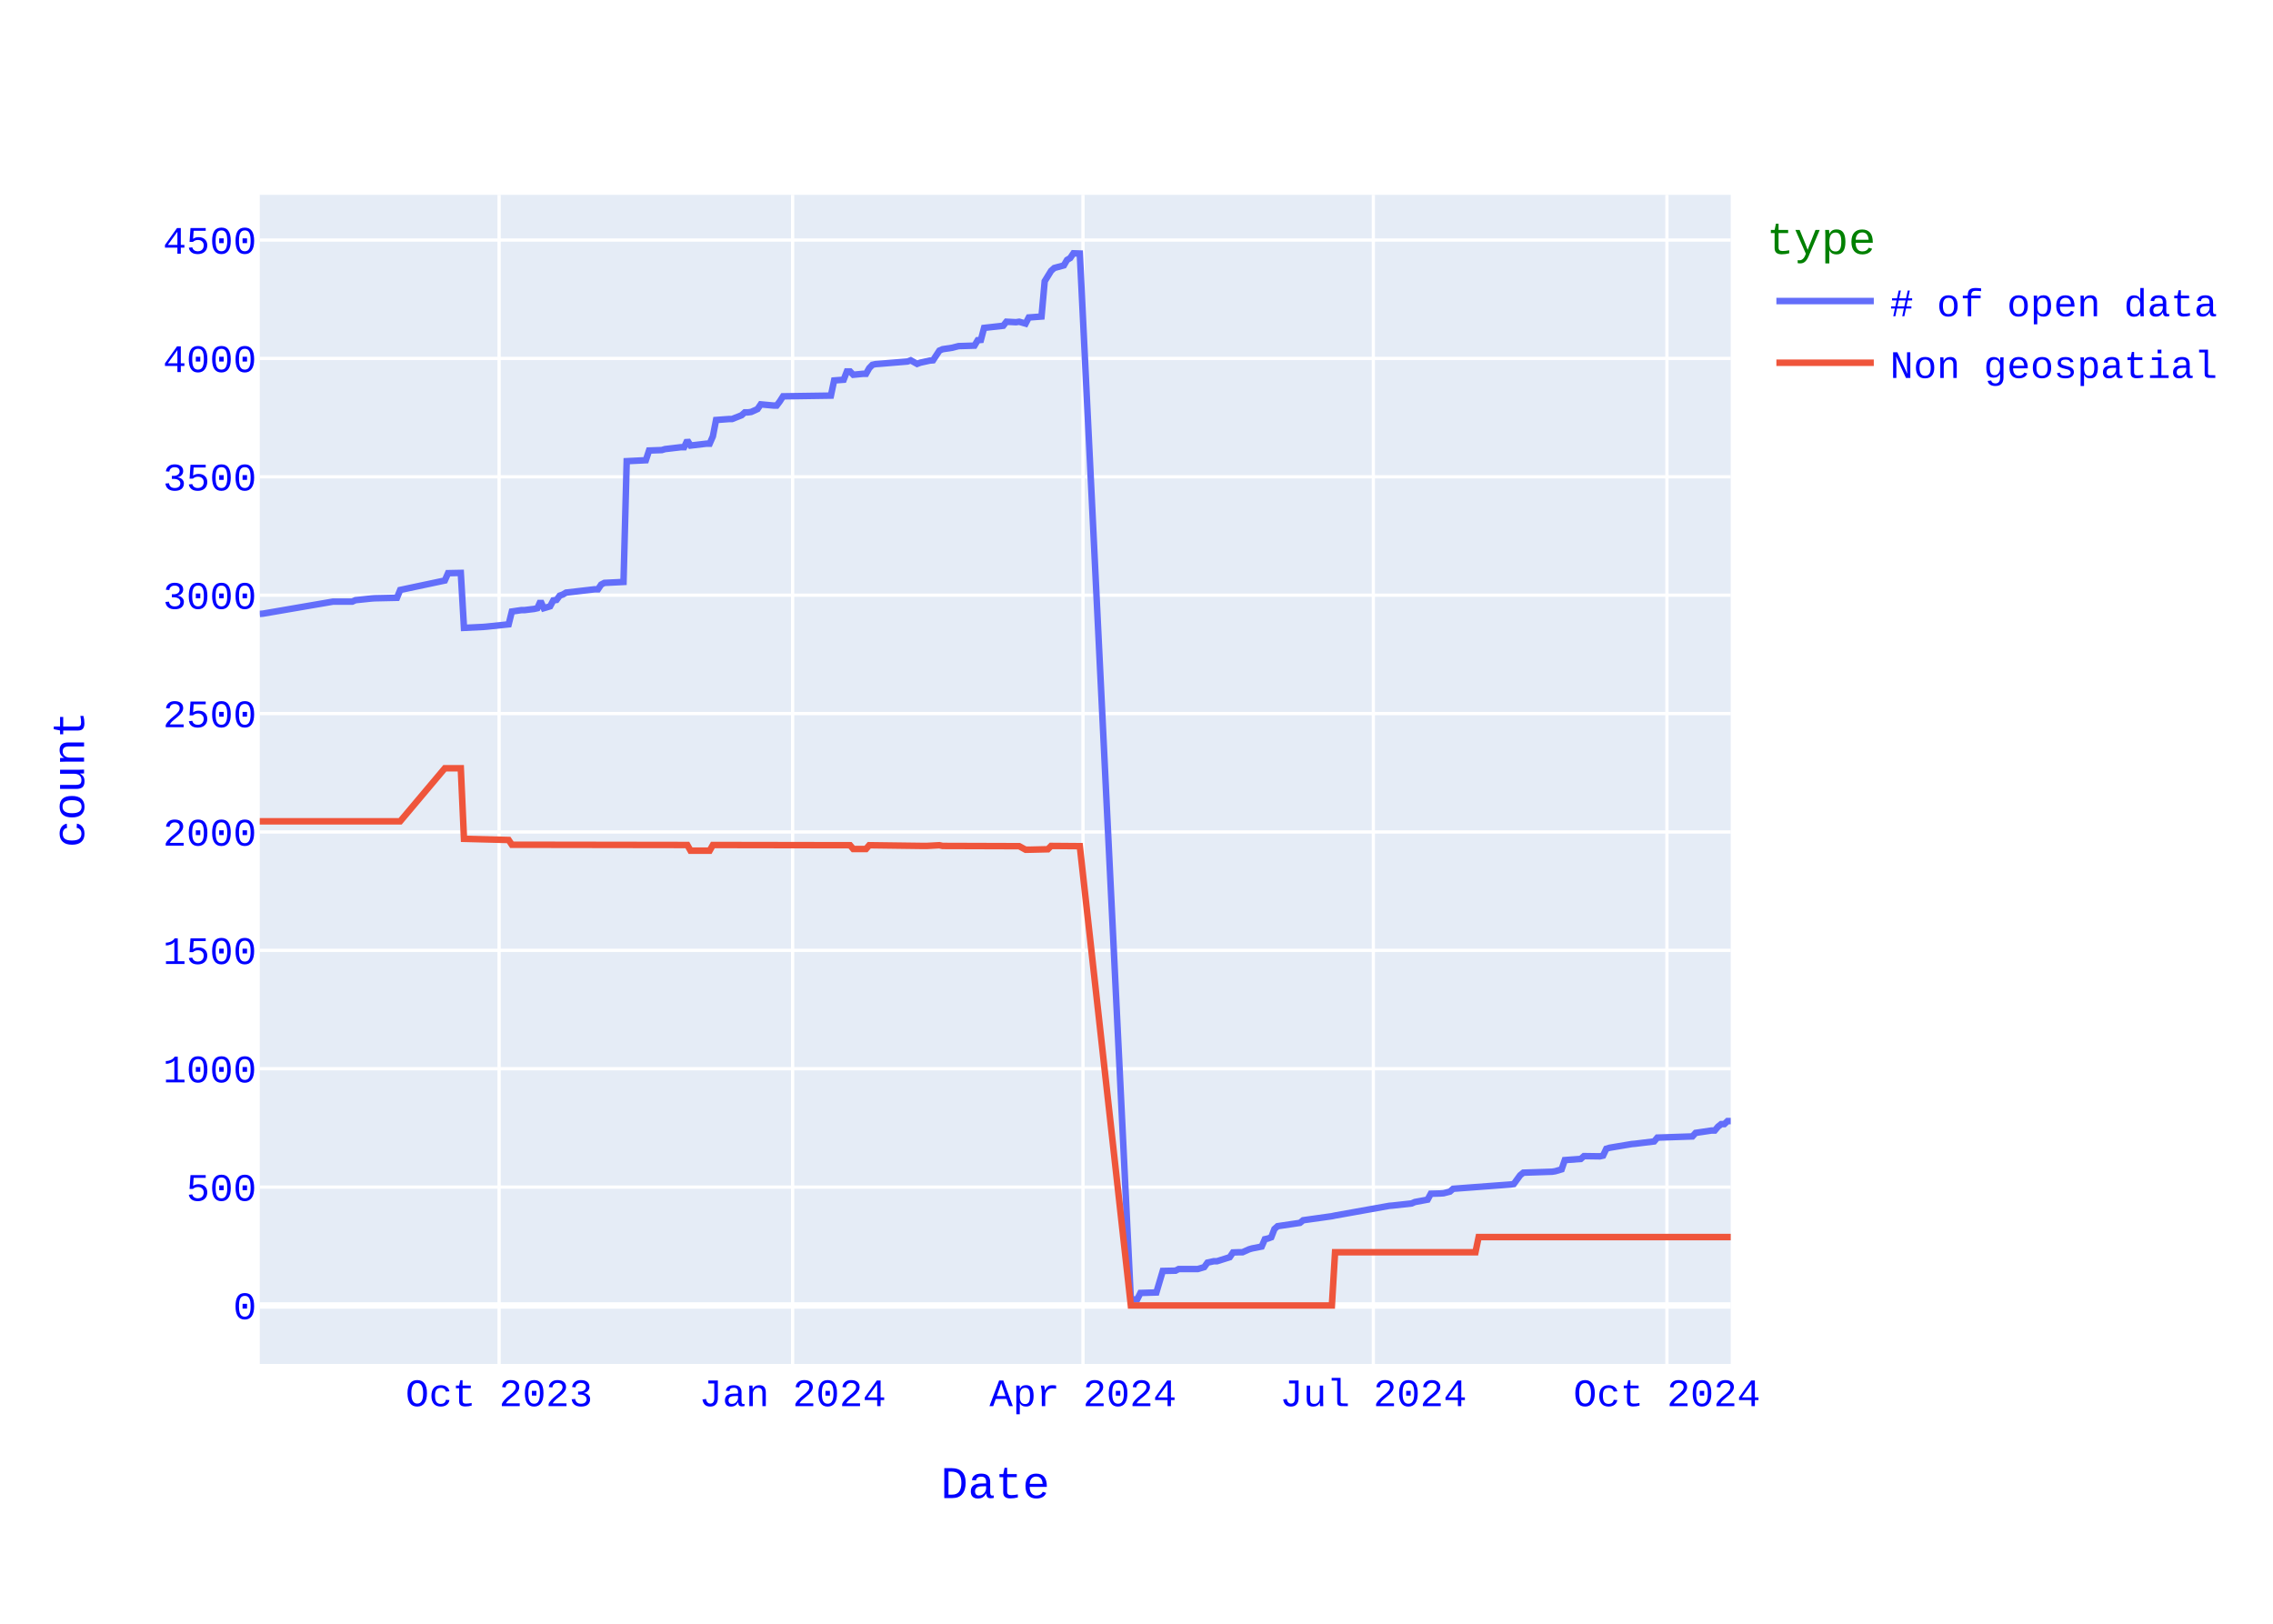
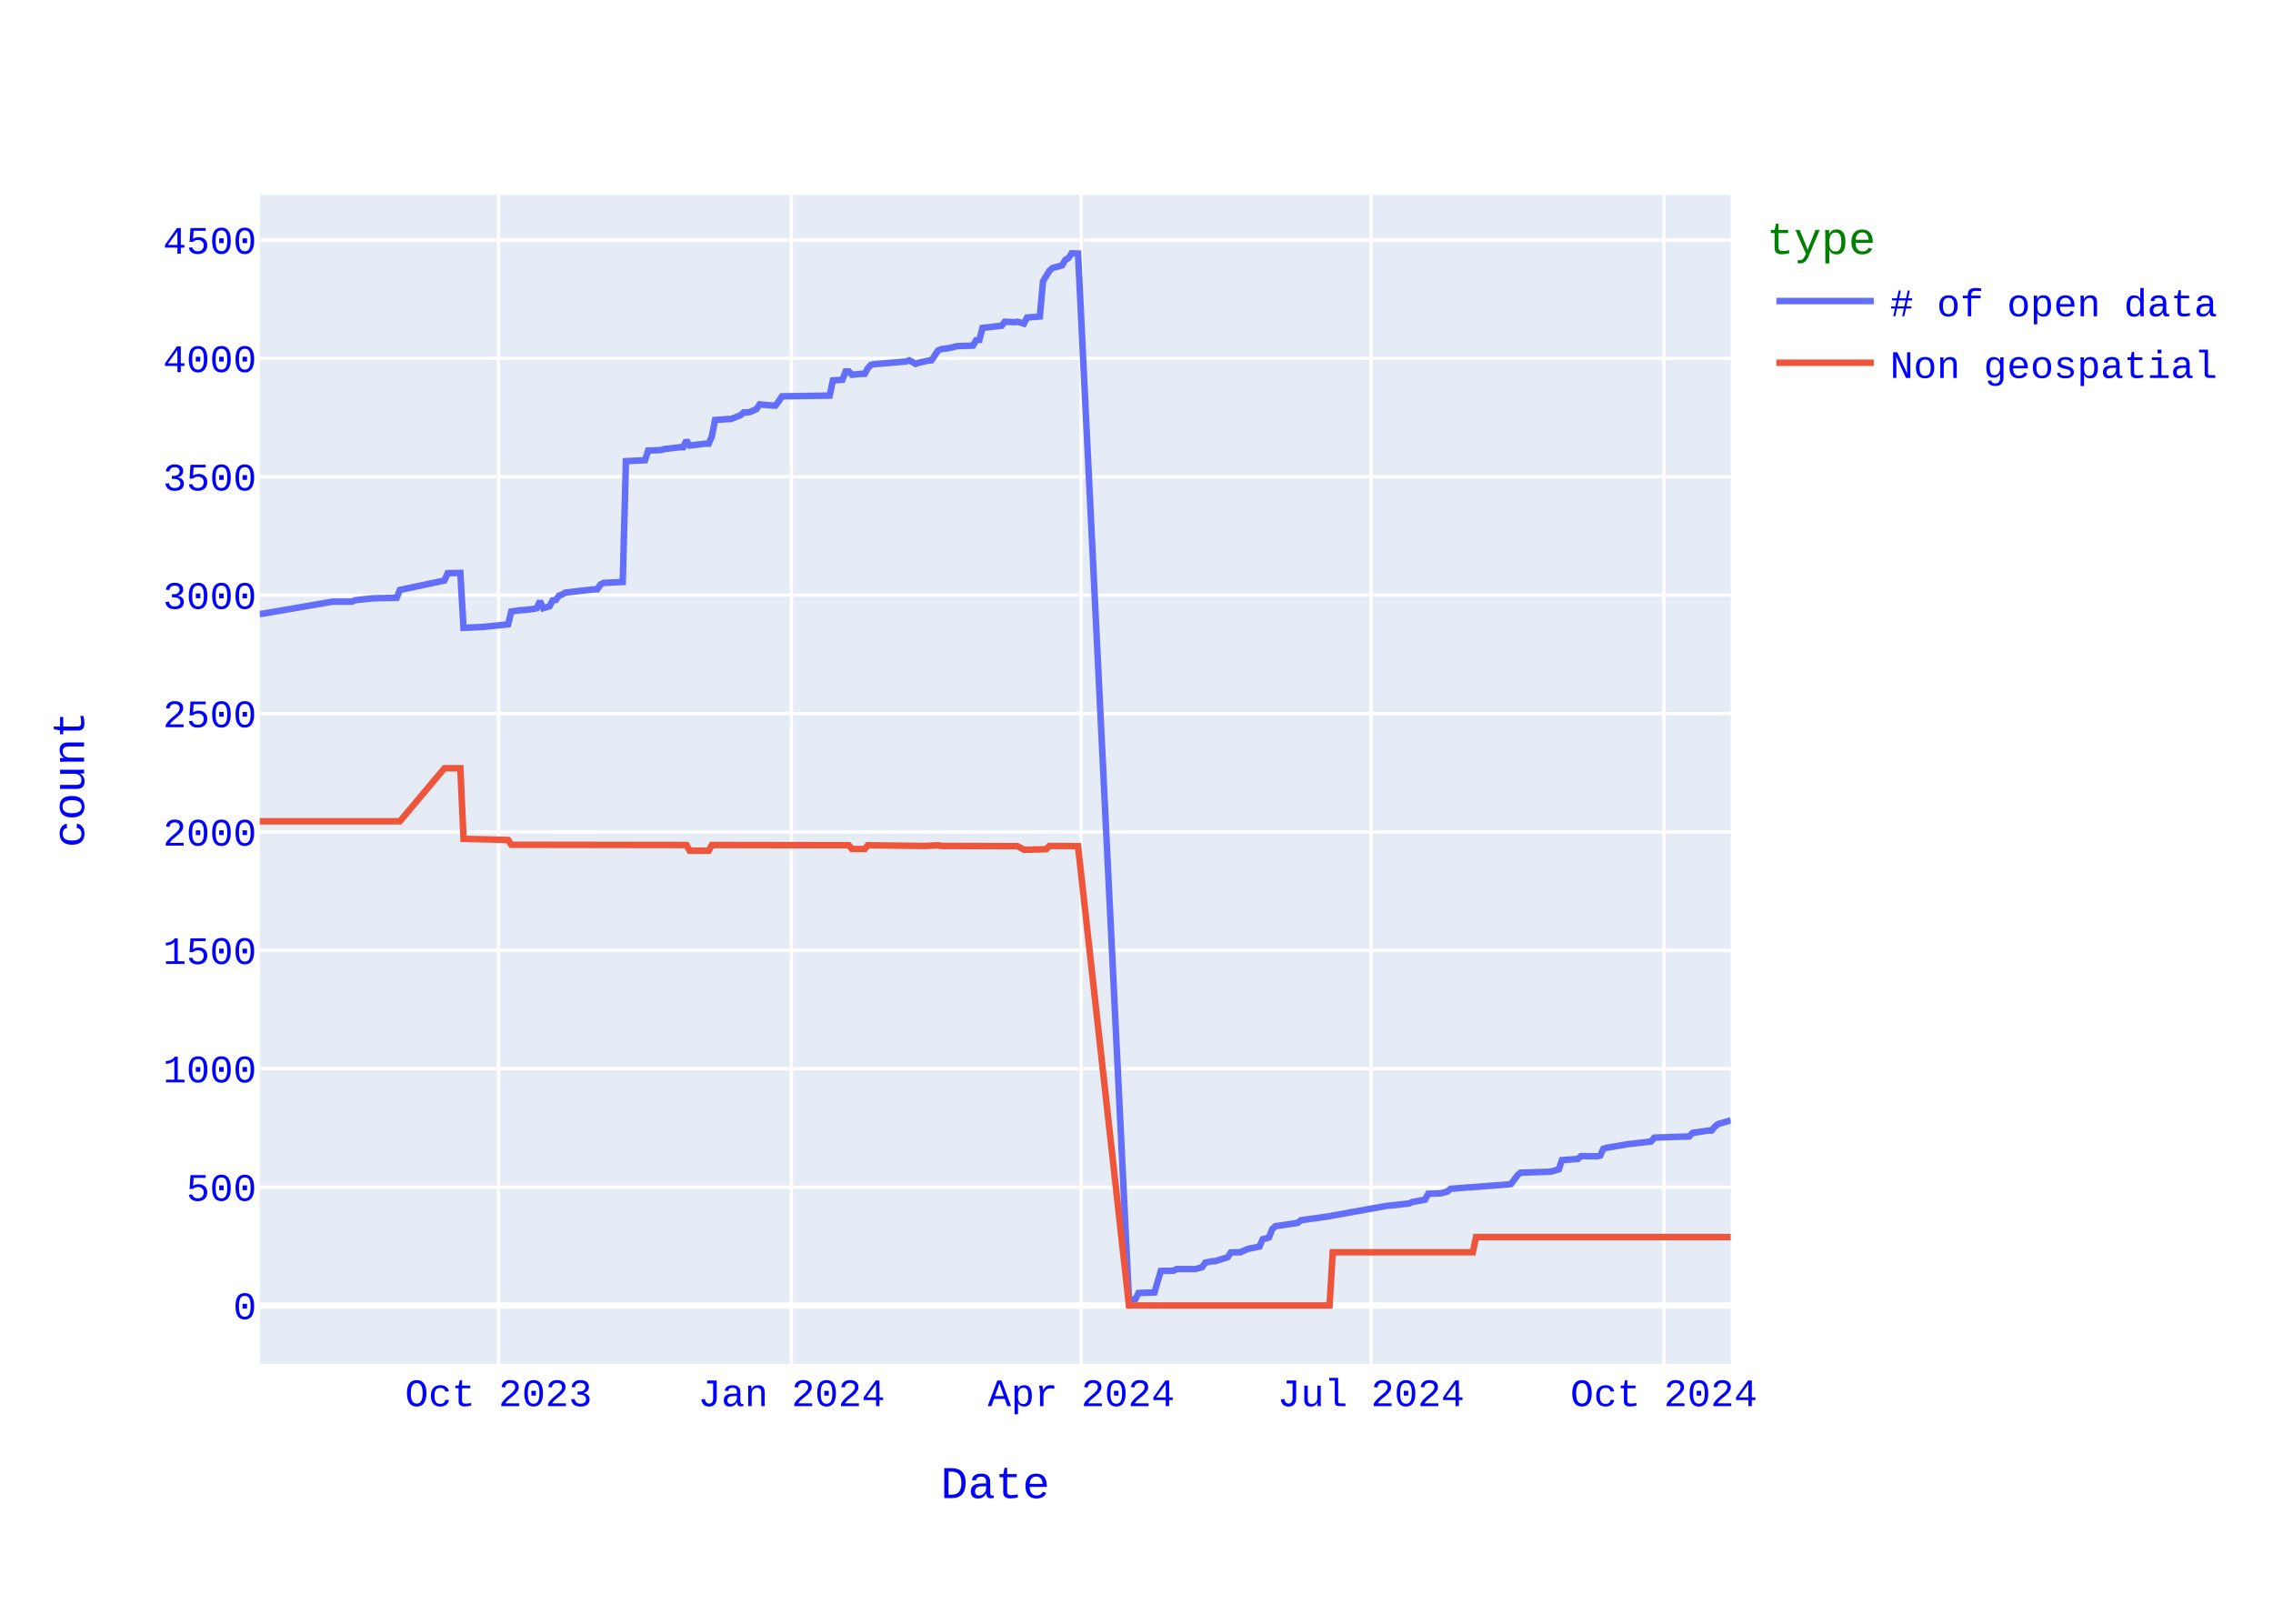
<svg xmlns="http://www.w3.org/2000/svg" class="main-svg" width="700" height="500" style="" viewBox="0 0 700 500">
  <rect x="0" y="0" width="700" height="500" style="fill: rgb(255, 255, 255); fill-opacity: 1;" />
-   <defs id="defs-91a654">
+   <defs id="defs-75bdfc">
    <g class="clips">
-       <clipPath id="clip91a654xyplot" class="plotclip">
+       <clipPath id="clip75bdfcxyplot" class="plotclip">
        <rect width="453" height="360" />
      </clipPath>
-       <clipPath class="axesclip" id="clip91a654x">
+       <clipPath class="axesclip" id="clip75bdfcx">
        <rect x="80" y="0" width="453" height="500" />
      </clipPath>
-       <clipPath class="axesclip" id="clip91a654y">
+       <clipPath class="axesclip" id="clip75bdfcy">
        <rect x="0" y="60" width="700" height="360" />
      </clipPath>
-       <clipPath class="axesclip" id="clip91a654xy">
+       <clipPath class="axesclip" id="clip75bdfcxy">
        <rect x="80" y="60" width="453" height="360" />
      </clipPath>
    </g>
    <g class="gradients" />
    <g class="patterns" />
  </defs>
  <g class="bglayer">
    <rect class="bg" x="80" y="60" width="453" height="360" style="fill: rgb(229, 236, 246); fill-opacity: 1; stroke-width: 0;" />
  </g>
  <g class="layer-below">
    <g class="imagelayer" />
    <g class="shapelayer" />
  </g>
  <g class="cartesianlayer">
    <g class="subplot xy">
      <g class="layer-subplot">
        <g class="shapelayer" />
        <g class="imagelayer" />
      </g>
      <g class="minor-gridlayer">
        <g class="x" />
        <g class="y" />
      </g>
      <g class="gridlayer">
        <g class="x">
-           <path class="xgrid crisp" transform="translate(153.7,0)" d="M0,60v360" style="stroke: rgb(255, 255, 255); stroke-opacity: 1; stroke-width: 1px;" />
-           <path class="xgrid crisp" transform="translate(244.1,0)" d="M0,60v360" style="stroke: rgb(255, 255, 255); stroke-opacity: 1; stroke-width: 1px;" />
-           <path class="xgrid crisp" transform="translate(333.52,0)" d="M0,60v360" style="stroke: rgb(255, 255, 255); stroke-opacity: 1; stroke-width: 1px;" />
-           <path class="xgrid crisp" transform="translate(422.94,0)" d="M0,60v360" style="stroke: rgb(255, 255, 255); stroke-opacity: 1; stroke-width: 1px;" />
-           <path class="xgrid crisp" transform="translate(513.35,0)" d="M0,60v360" style="stroke: rgb(255, 255, 255); stroke-opacity: 1; stroke-width: 1px;" />
+           <path class="xgrid crisp" transform="translate(153.54,0)" d="M0,60v360" style="stroke: rgb(255, 255, 255); stroke-opacity: 1; stroke-width: 1px;" />
+           <path class="xgrid crisp" transform="translate(243.75,0)" d="M0,60v360" style="stroke: rgb(255, 255, 255); stroke-opacity: 1; stroke-width: 1px;" />
+           <path class="xgrid crisp" transform="translate(332.97,0)" d="M0,60v360" style="stroke: rgb(255, 255, 255); stroke-opacity: 1; stroke-width: 1px;" />
+           <path class="xgrid crisp" transform="translate(422.2,0)" d="M0,60v360" style="stroke: rgb(255, 255, 255); stroke-opacity: 1; stroke-width: 1px;" />
+           <path class="xgrid crisp" transform="translate(512.41,0)" d="M0,60v360" style="stroke: rgb(255, 255, 255); stroke-opacity: 1; stroke-width: 1px;" />
        </g>
        <g class="y">
          <path class="ygrid crisp" transform="translate(0,365.55)" d="M80,0h453" style="stroke: rgb(255, 255, 255); stroke-opacity: 1; stroke-width: 1px;" />
          <path class="ygrid crisp" transform="translate(0,329.09)" d="M80,0h453" style="stroke: rgb(255, 255, 255); stroke-opacity: 1; stroke-width: 1px;" />
          <path class="ygrid crisp" transform="translate(0,292.64)" d="M80,0h453" style="stroke: rgb(255, 255, 255); stroke-opacity: 1; stroke-width: 1px;" />
          <path class="ygrid crisp" transform="translate(0,256.19)" d="M80,0h453" style="stroke: rgb(255, 255, 255); stroke-opacity: 1; stroke-width: 1px;" />
          <path class="ygrid crisp" transform="translate(0,219.73)" d="M80,0h453" style="stroke: rgb(255, 255, 255); stroke-opacity: 1; stroke-width: 1px;" />
          <path class="ygrid crisp" transform="translate(0,183.28)" d="M80,0h453" style="stroke: rgb(255, 255, 255); stroke-opacity: 1; stroke-width: 1px;" />
          <path class="ygrid crisp" transform="translate(0,146.82)" d="M80,0h453" style="stroke: rgb(255, 255, 255); stroke-opacity: 1; stroke-width: 1px;" />
          <path class="ygrid crisp" transform="translate(0,110.37)" d="M80,0h453" style="stroke: rgb(255, 255, 255); stroke-opacity: 1; stroke-width: 1px;" />
          <path class="ygrid crisp" transform="translate(0,73.92)" d="M80,0h453" style="stroke: rgb(255, 255, 255); stroke-opacity: 1; stroke-width: 1px;" />
        </g>
      </g>
      <g class="zerolinelayer">
        <path class="yzl zl crisp" transform="translate(0,402)" d="M80,0h453" style="stroke: rgb(255, 255, 255); stroke-opacity: 1; stroke-width: 2px;" />
      </g>
      <path class="xlines-below" />
      <path class="ylines-below" />
      <g class="overlines-below" />
      <g class="xaxislayer-below" />
      <g class="yaxislayer-below" />
      <g class="overaxes-below" />
-       <g class="plot" transform="translate(80,60)" clip-path="url(#clip91a654xyplot)">
+       <g class="plot" transform="translate(80,60)" clip-path="url(#clip75bdfcxyplot)">
        <g class="scatterlayer mlayer">
-           <g class="trace scatter tracedf26a1" style="stroke-miterlimit: 2; opacity: 1;">
+           <g class="trace scatter trace8e9ea2" style="stroke-miterlimit: 2; opacity: 1;">
            <g class="fills" />
            <g class="errorbars" />
            <g class="lines">
-               <path class="js-line" d="M453,285.21L452.02,285.21L451.03,286.15L450.05,286.15L449.07,286.95L448.09,288.12L447.1,288.12L442.19,288.85L441.21,289.94L430.4,290.31L429.42,291.48L423.52,292.2L422.54,292.28L415.66,293.44L414.68,293.74L413.69,295.85L412.71,296.07L407.8,296L406.82,296.87L401.9,297.23L400.92,300.08L398.95,300.66L397.97,300.81L389.13,301.1L388.15,301.9L386.18,304.6L385.2,304.74L367.51,306.06L366.53,306.93L364.56,307.44L363.58,307.51L360.63,307.59L359.65,309.41L355.72,310.14L354.74,310.58L348.84,311.23L347.86,311.31L331.15,314.3L330.17,314.51L321.33,315.75L320.34,316.56L313.46,317.58L312.48,318.45L311.5,321L310.52,321.37L309.53,321.59L308.55,323.85L305.6,324.43L304.62,324.72L302.66,325.6L301.67,325.6L299.71,325.67L298.72,327.13L294.79,328.37L293.81,328.37L291.85,328.8L290.86,330.19L288.9,330.77L287.92,330.77L283,330.77L282.02,331.28L278.09,331.36L276.12,337.99L271.21,338.14L270.23,340.1L268.26,340.18L252.54,18.07L250.57,18L249.59,19.46L248.61,20.04L247.63,21.72L244.68,22.52L243.7,23.4L241.73,26.6L240.75,37.47L236.82,37.76L235.84,39.65L233.87,39.07L232.89,39.22L229.94,39.07L228.96,40.31L223.06,40.97L222.08,44.68L221.1,44.76L220.11,46.43L215.2,46.58L213.23,47.09L210.29,47.53L209.3,47.96L207.34,50.95L206.36,51.03L203.41,51.68L202.43,52.05L200.46,50.95L199.48,51.32L190.63,52.05L189.65,52.12L188.67,52.34L187.69,53.36L186.7,55.11L185.72,55.11L182.77,55.4L181.79,54.38L180.81,54.38L179.82,56.93L176.88,57.15L175.89,61.82L161.15,62.04L160.17,63.57L159.19,64.88L158.21,64.88L154.28,64.51L153.29,65.97L151.33,66.85L150.34,66.99L149.36,66.99L148.38,67.87L145.43,69.04L144.45,69.04L140.52,69.33L139.54,74.36L138.55,76.62L137.57,76.62L132.66,77.2L131.67,75.6L130.69,77.71L129.71,77.71L124.8,78.29L123.81,78.59L119.88,78.73L118.9,81.72L113,82.01L112.02,119.2L106.13,119.49L105.14,120L104.16,121.46L103.18,121.46L94.33,122.48L93.35,123.06L92.37,123.42L91.39,124.74L90.4,124.88L89.42,126.7L87.46,127.29L86.47,125.1L85.49,127.29L84.51,127.51L81.56,127.87L80.58,127.87L77.63,128.31L76.65,132.25L69.77,132.97L68.79,133.05L62.89,133.34L61.91,116.42L57.98,116.5L56.99,118.76L43.24,121.67L42.25,124.08L35.38,124.23L34.39,124.3L29.48,124.81L28.5,125.25L22.6,125.25L0.98,128.96L0,129.04" style="vector-effect: none; fill: none; stroke: rgb(99, 110, 250); stroke-opacity: 1; stroke-width: 2px; opacity: 1;" />
+               <path class="js-line" d="M453,284.99L449.08,286.15L448.1,286.95L447.12,288.12L446.14,288.12L441.23,288.85L440.25,289.94L429.47,290.31L428.49,291.48L422.6,292.2L421.62,292.28L414.76,293.44L413.78,293.74L412.8,295.85L411.82,296.07L406.92,296L405.94,296.87L401.03,297.23L400.05,300.08L398.09,300.66L397.11,300.81L388.29,301.1L387.31,301.9L385.34,304.6L384.36,304.74L366.71,306.06L365.73,306.93L363.77,307.44L362.79,307.51L359.85,307.59L358.87,309.41L354.95,310.14L353.97,310.58L348.08,311.23L347.1,311.31L330.44,314.3L329.45,314.51L320.63,315.75L319.65,316.56L312.79,317.58L311.81,318.45L310.82,321L309.84,321.37L308.86,321.59L307.88,323.85L304.94,324.43L303.96,324.72L302,325.6L301.02,325.6L299.06,325.67L298.08,327.13L294.16,328.37L293.18,328.37L291.21,328.8L290.23,330.19L288.27,330.77L287.29,330.77L282.39,330.77L281.41,331.28L277.49,331.36L275.53,337.99L270.62,338.14L269.64,340.1L267.68,340.18L251.99,18.07L250.03,18L249.05,19.46L248.07,20.04L247.09,21.72L244.15,22.52L243.17,23.4L241.21,26.6L240.23,37.47L236.31,37.76L235.32,39.65L233.36,39.07L232.38,39.22L229.44,39.07L228.46,40.31L222.58,40.97L221.6,44.68L220.62,44.76L219.64,46.43L214.73,46.58L212.77,47.09L209.83,47.53L208.85,47.96L206.89,50.95L205.91,51.03L202.97,51.68L201.99,52.05L200.03,50.95L199.05,51.32L190.22,52.05L189.24,52.12L188.26,52.34L187.28,53.36L186.3,55.11L185.32,55.11L182.38,55.4L181.4,54.38L180.42,54.38L179.44,56.93L176.49,57.15L175.51,61.82L160.81,62.04L159.82,63.57L158.84,64.88L157.86,64.88L153.94,64.51L152.96,65.97L151,66.85L150.02,66.99L149.04,66.99L148.06,67.87L145.12,69.04L144.14,69.04L140.21,69.33L139.23,74.36L138.25,76.62L137.27,76.62L132.37,77.2L131.39,75.6L130.41,77.71L129.43,77.71L124.53,78.29L123.55,78.59L119.62,78.73L118.64,81.72L112.76,82.01L111.78,119.2L105.9,119.49L104.92,120L103.94,121.46L102.95,121.46L94.13,122.48L93.15,123.06L92.17,123.42L91.19,124.74L90.21,124.88L89.23,126.7L87.27,127.29L86.29,125.1L85.31,127.29L84.32,127.51L81.38,127.87L80.4,127.87L77.46,128.31L76.48,132.25L69.62,132.97L68.64,133.05L62.75,133.34L61.77,116.42L57.85,116.5L56.87,118.76L43.14,121.67L42.16,124.08L35.3,124.23L34.32,124.3L29.42,124.81L28.44,125.25L22.55,125.25L0.98,128.96L0,129.04" style="vector-effect: none; fill: none; stroke: rgb(99, 110, 250); stroke-opacity: 1; stroke-width: 2px; opacity: 1;" />
            </g>
            <g class="points" />
            <g class="text" />
          </g>
-           <g class="trace scatter trace4181f3" style="stroke-miterlimit: 2; opacity: 1;">
+           <g class="trace scatter trace897f59" style="stroke-miterlimit: 2; opacity: 1;">
            <g class="fills" />
            <g class="errorbars" />
            <g class="lines">
-               <path class="js-line" d="M453,320.93L375.37,320.93L374.39,325.6L331.15,325.6L330.17,342L268.26,342L252.54,200.56L243.7,200.49L242.71,201.51L236.82,201.65L235.84,201.65L233.87,200.56L232.89,200.56L210.29,200.49L209.3,200.27L205.37,200.49L204.39,200.49L187.69,200.27L186.7,201.43L182.77,201.43L181.79,200.27L139.54,200.2L138.55,201.95L132.66,201.95L131.67,200.2L77.63,200.12L76.65,198.66L62.89,198.3L61.91,176.57L56.99,176.57L43.24,192.9L0,192.9" style="vector-effect: none; fill: none; stroke: rgb(239, 85, 59); stroke-opacity: 1; stroke-width: 2px; opacity: 1;" />
+               <path class="js-line" d="M453,320.93L374.56,320.93L373.58,325.6L330.44,325.6L329.45,342L267.68,342L251.99,200.56L243.17,200.49L242.19,201.51L236.31,201.65L235.32,201.65L233.36,200.56L232.38,200.56L209.83,200.49L208.85,200.27L204.93,200.49L203.95,200.49L187.28,200.27L186.3,201.43L182.38,201.43L181.4,200.27L139.23,200.2L138.25,201.95L132.37,201.95L131.39,200.2L77.46,200.12L76.48,198.66L62.75,198.3L61.77,176.57L56.87,176.57L43.14,192.9L0,192.9" style="vector-effect: none; fill: none; stroke: rgb(239, 85, 59); stroke-opacity: 1; stroke-width: 2px; opacity: 1;" />
            </g>
            <g class="points" />
            <g class="text" />
          </g>
        </g>
      </g>
      <g class="overplot" />
      <path class="xlines-above crisp" d="M0,0" style="fill: none;" />
      <path class="ylines-above crisp" d="M0,0" style="fill: none;" />
      <g class="overlines-above" />
      <g class="xaxislayer-above">
        <g class="xtick">
-           <text text-anchor="middle" x="0" y="433" transform="translate(153.7,0)" style="font-family: 'Courier New'; font-size: 12px; fill: rgb(0, 0, 255); fill-opacity: 1; white-space: pre; opacity: 1;">Oct 2023</text>
-         </g>
-         <g class="xtick">
-           <text text-anchor="middle" x="0" y="433" style="font-family: 'Courier New'; font-size: 12px; fill: rgb(0, 0, 255); fill-opacity: 1; white-space: pre; opacity: 1;" transform="translate(244.1,0)">Jan 2024</text>
-         </g>
-         <g class="xtick">
-           <text text-anchor="middle" x="0" y="433" style="font-family: 'Courier New'; font-size: 12px; fill: rgb(0, 0, 255); fill-opacity: 1; white-space: pre; opacity: 1;" transform="translate(333.52,0)">Apr 2024</text>
-         </g>
-         <g class="xtick">
-           <text text-anchor="middle" x="0" y="433" style="font-family: 'Courier New'; font-size: 12px; fill: rgb(0, 0, 255); fill-opacity: 1; white-space: pre; opacity: 1;" transform="translate(422.94,0)">Jul 2024</text>
-         </g>
-         <g class="xtick">
-           <text text-anchor="middle" x="0" y="433" style="font-family: 'Courier New'; font-size: 12px; fill: rgb(0, 0, 255); fill-opacity: 1; white-space: pre; opacity: 1;" transform="translate(513.35,0)">Oct 2024</text>
+           <text text-anchor="middle" x="0" y="433" transform="translate(153.54,0)" style="font-family: 'Courier New'; font-size: 12px; fill: rgb(0, 0, 255); fill-opacity: 1; white-space: pre; opacity: 1;">Oct 2023</text>
+         </g>
+         <g class="xtick">
+           <text text-anchor="middle" x="0" y="433" style="font-family: 'Courier New'; font-size: 12px; fill: rgb(0, 0, 255); fill-opacity: 1; white-space: pre; opacity: 1;" transform="translate(243.75,0)">Jan 2024</text>
+         </g>
+         <g class="xtick">
+           <text text-anchor="middle" x="0" y="433" style="font-family: 'Courier New'; font-size: 12px; fill: rgb(0, 0, 255); fill-opacity: 1; white-space: pre; opacity: 1;" transform="translate(332.97,0)">Apr 2024</text>
+         </g>
+         <g class="xtick">
+           <text text-anchor="middle" x="0" y="433" style="font-family: 'Courier New'; font-size: 12px; fill: rgb(0, 0, 255); fill-opacity: 1; white-space: pre; opacity: 1;" transform="translate(422.2,0)">Jul 2024</text>
+         </g>
+         <g class="xtick">
+           <text text-anchor="middle" x="0" y="433" style="font-family: 'Courier New'; font-size: 12px; fill: rgb(0, 0, 255); fill-opacity: 1; white-space: pre; opacity: 1;" transform="translate(512.41,0)">Oct 2024</text>
        </g>
      </g>
      <g class="yaxislayer-above">
        <g class="ytick">
          <text text-anchor="end" x="79" y="4.2" transform="translate(0,402)" style="font-family: 'Courier New'; font-size: 12px; fill: rgb(0, 0, 255); fill-opacity: 1; white-space: pre; opacity: 1;">0</text>
        </g>
        <g class="ytick">
          <text text-anchor="end" x="79" y="4.2" style="font-family: 'Courier New'; font-size: 12px; fill: rgb(0, 0, 255); fill-opacity: 1; white-space: pre; opacity: 1;" transform="translate(0,365.55)">500</text>
        </g>
        <g class="ytick">
          <text text-anchor="end" x="79" y="4.2" style="font-family: 'Courier New'; font-size: 12px; fill: rgb(0, 0, 255); fill-opacity: 1; white-space: pre; opacity: 1;" transform="translate(0,329.09)">1000</text>
        </g>
        <g class="ytick">
          <text text-anchor="end" x="79" y="4.2" style="font-family: 'Courier New'; font-size: 12px; fill: rgb(0, 0, 255); fill-opacity: 1; white-space: pre; opacity: 1;" transform="translate(0,292.64)">1500</text>
        </g>
        <g class="ytick">
          <text text-anchor="end" x="79" y="4.2" style="font-family: 'Courier New'; font-size: 12px; fill: rgb(0, 0, 255); fill-opacity: 1; white-space: pre; opacity: 1;" transform="translate(0,256.19)">2000</text>
        </g>
        <g class="ytick">
          <text text-anchor="end" x="79" y="4.2" style="font-family: 'Courier New'; font-size: 12px; fill: rgb(0, 0, 255); fill-opacity: 1; white-space: pre; opacity: 1;" transform="translate(0,219.73)">2500</text>
        </g>
        <g class="ytick">
          <text text-anchor="end" x="79" y="4.2" style="font-family: 'Courier New'; font-size: 12px; fill: rgb(0, 0, 255); fill-opacity: 1; white-space: pre; opacity: 1;" transform="translate(0,183.28)">3000</text>
        </g>
        <g class="ytick">
          <text text-anchor="end" x="79" y="4.2" style="font-family: 'Courier New'; font-size: 12px; fill: rgb(0, 0, 255); fill-opacity: 1; white-space: pre; opacity: 1;" transform="translate(0,146.82)">3500</text>
        </g>
        <g class="ytick">
          <text text-anchor="end" x="79" y="4.2" style="font-family: 'Courier New'; font-size: 12px; fill: rgb(0, 0, 255); fill-opacity: 1; white-space: pre; opacity: 1;" transform="translate(0,110.37)">4000</text>
        </g>
        <g class="ytick">
          <text text-anchor="end" x="79" y="4.2" style="font-family: 'Courier New'; font-size: 12px; fill: rgb(0, 0, 255); fill-opacity: 1; white-space: pre; opacity: 1;" transform="translate(0,73.92)">4500</text>
        </g>
      </g>
      <g class="overaxes-above" />
    </g>
  </g>
  <g class="polarlayer" />
  <g class="smithlayer" />
  <g class="ternarylayer" />
  <g class="geolayer" />
  <g class="funnelarealayer" />
  <g class="pielayer" />
  <g class="iciclelayer" />
  <g class="treemaplayer" />
  <g class="sunburstlayer" />
  <g class="glimages" />
-   <defs id="topdefs-91a654">
+   <defs id="topdefs-75bdfc">
    <g class="clips" />
-     <clipPath id="legend91a654">
+     <clipPath id="legend75bdfc">
      <rect width="146" height="67" x="0" y="0" />
    </clipPath>
  </defs>
  <g class="layer-above">
    <g class="imagelayer" />
    <g class="shapelayer" />
  </g>
  <g class="infolayer">
    <g class="legend" pointer-events="all" transform="translate(542.06,60)">
      <rect class="bg" shape-rendering="crispEdges" style="stroke: rgb(68, 68, 68); stroke-opacity: 1; fill: rgb(255, 255, 255); fill-opacity: 1; stroke-width: 0px;" width="146" height="67" x="0" y="0" />
-       <g class="scrollbox" transform="" clip-path="url(#legend91a654)">
+       <g class="scrollbox" transform="" clip-path="url(#legend75bdfc)">
        <text class="legendtitletext" text-anchor="start" x="2" y="18.2" style="font-family: 'Courier New'; font-size: 14px; fill: rgb(0, 128, 0); fill-opacity: 1; white-space: pre;">type</text>
        <g class="groups" transform="">
          <g class="traces" transform="translate(0,32.7)" style="opacity: 1;">
            <text class="legendtext" text-anchor="start" x="40" y="4.68" style="font-family: 'Courier New'; font-size: 12px; fill: rgb(0, 0, 255); fill-opacity: 1; white-space: pre;"># of open data</text>
            <g class="layers" style="opacity: 1;">
              <g class="legendfill" />
              <g class="legendlines">
                <path class="js-line" d="M5,0h30" style="fill: none; stroke: rgb(99, 110, 250); stroke-opacity: 1; stroke-width: 2px;" />
              </g>
              <g class="legendsymbols">
                <g class="legendpoints" />
              </g>
            </g>
            <rect class="legendtoggle" x="0" y="-9.5" width="140.828" height="19" style="fill: rgb(0, 0, 0); fill-opacity: 0;" />
          </g>
        </g>
        <g class="groups" transform="">
          <g class="traces" transform="translate(0,51.7)" style="opacity: 1;">
            <text class="legendtext" text-anchor="start" x="40" y="4.68" style="font-family: 'Courier New'; font-size: 12px; fill: rgb(0, 0, 255); fill-opacity: 1; white-space: pre;">Non geospatial</text>
            <g class="layers" style="opacity: 1;">
              <g class="legendfill" />
              <g class="legendlines">
                <path class="js-line" d="M5,0h30" style="fill: none; stroke: rgb(239, 85, 59); stroke-opacity: 1; stroke-width: 2px;" />
              </g>
              <g class="legendsymbols">
                <g class="legendpoints" />
              </g>
            </g>
            <rect class="legendtoggle" x="0" y="-9.5" width="140.828" height="19" style="fill: rgb(0, 0, 0); fill-opacity: 0;" />
          </g>
        </g>
      </g>
      <rect class="scrollbar" rx="20" ry="3" width="0" height="0" style="fill: rgb(128, 139, 164); fill-opacity: 1;" x="0" y="0" />
    </g>
    <g class="g-gtitle" />
    <g class="g-xtitle">
      <text class="xtitle" x="306.5" y="461.3" text-anchor="middle" style="font-family: 'Courier New'; font-size: 14px; fill: rgb(0, 0, 255); opacity: 1; font-weight: normal; white-space: pre;">Date</text>
    </g>
    <g class="g-ytitle">
      <text class="ytitle" transform="rotate(-90,25.8875,240)" x="25.888" y="240" text-anchor="middle" style="font-family: 'Courier New'; font-size: 14px; fill: rgb(0, 0, 255); opacity: 1; font-weight: normal; white-space: pre;">count</text>
    </g>
  </g>
</svg>
